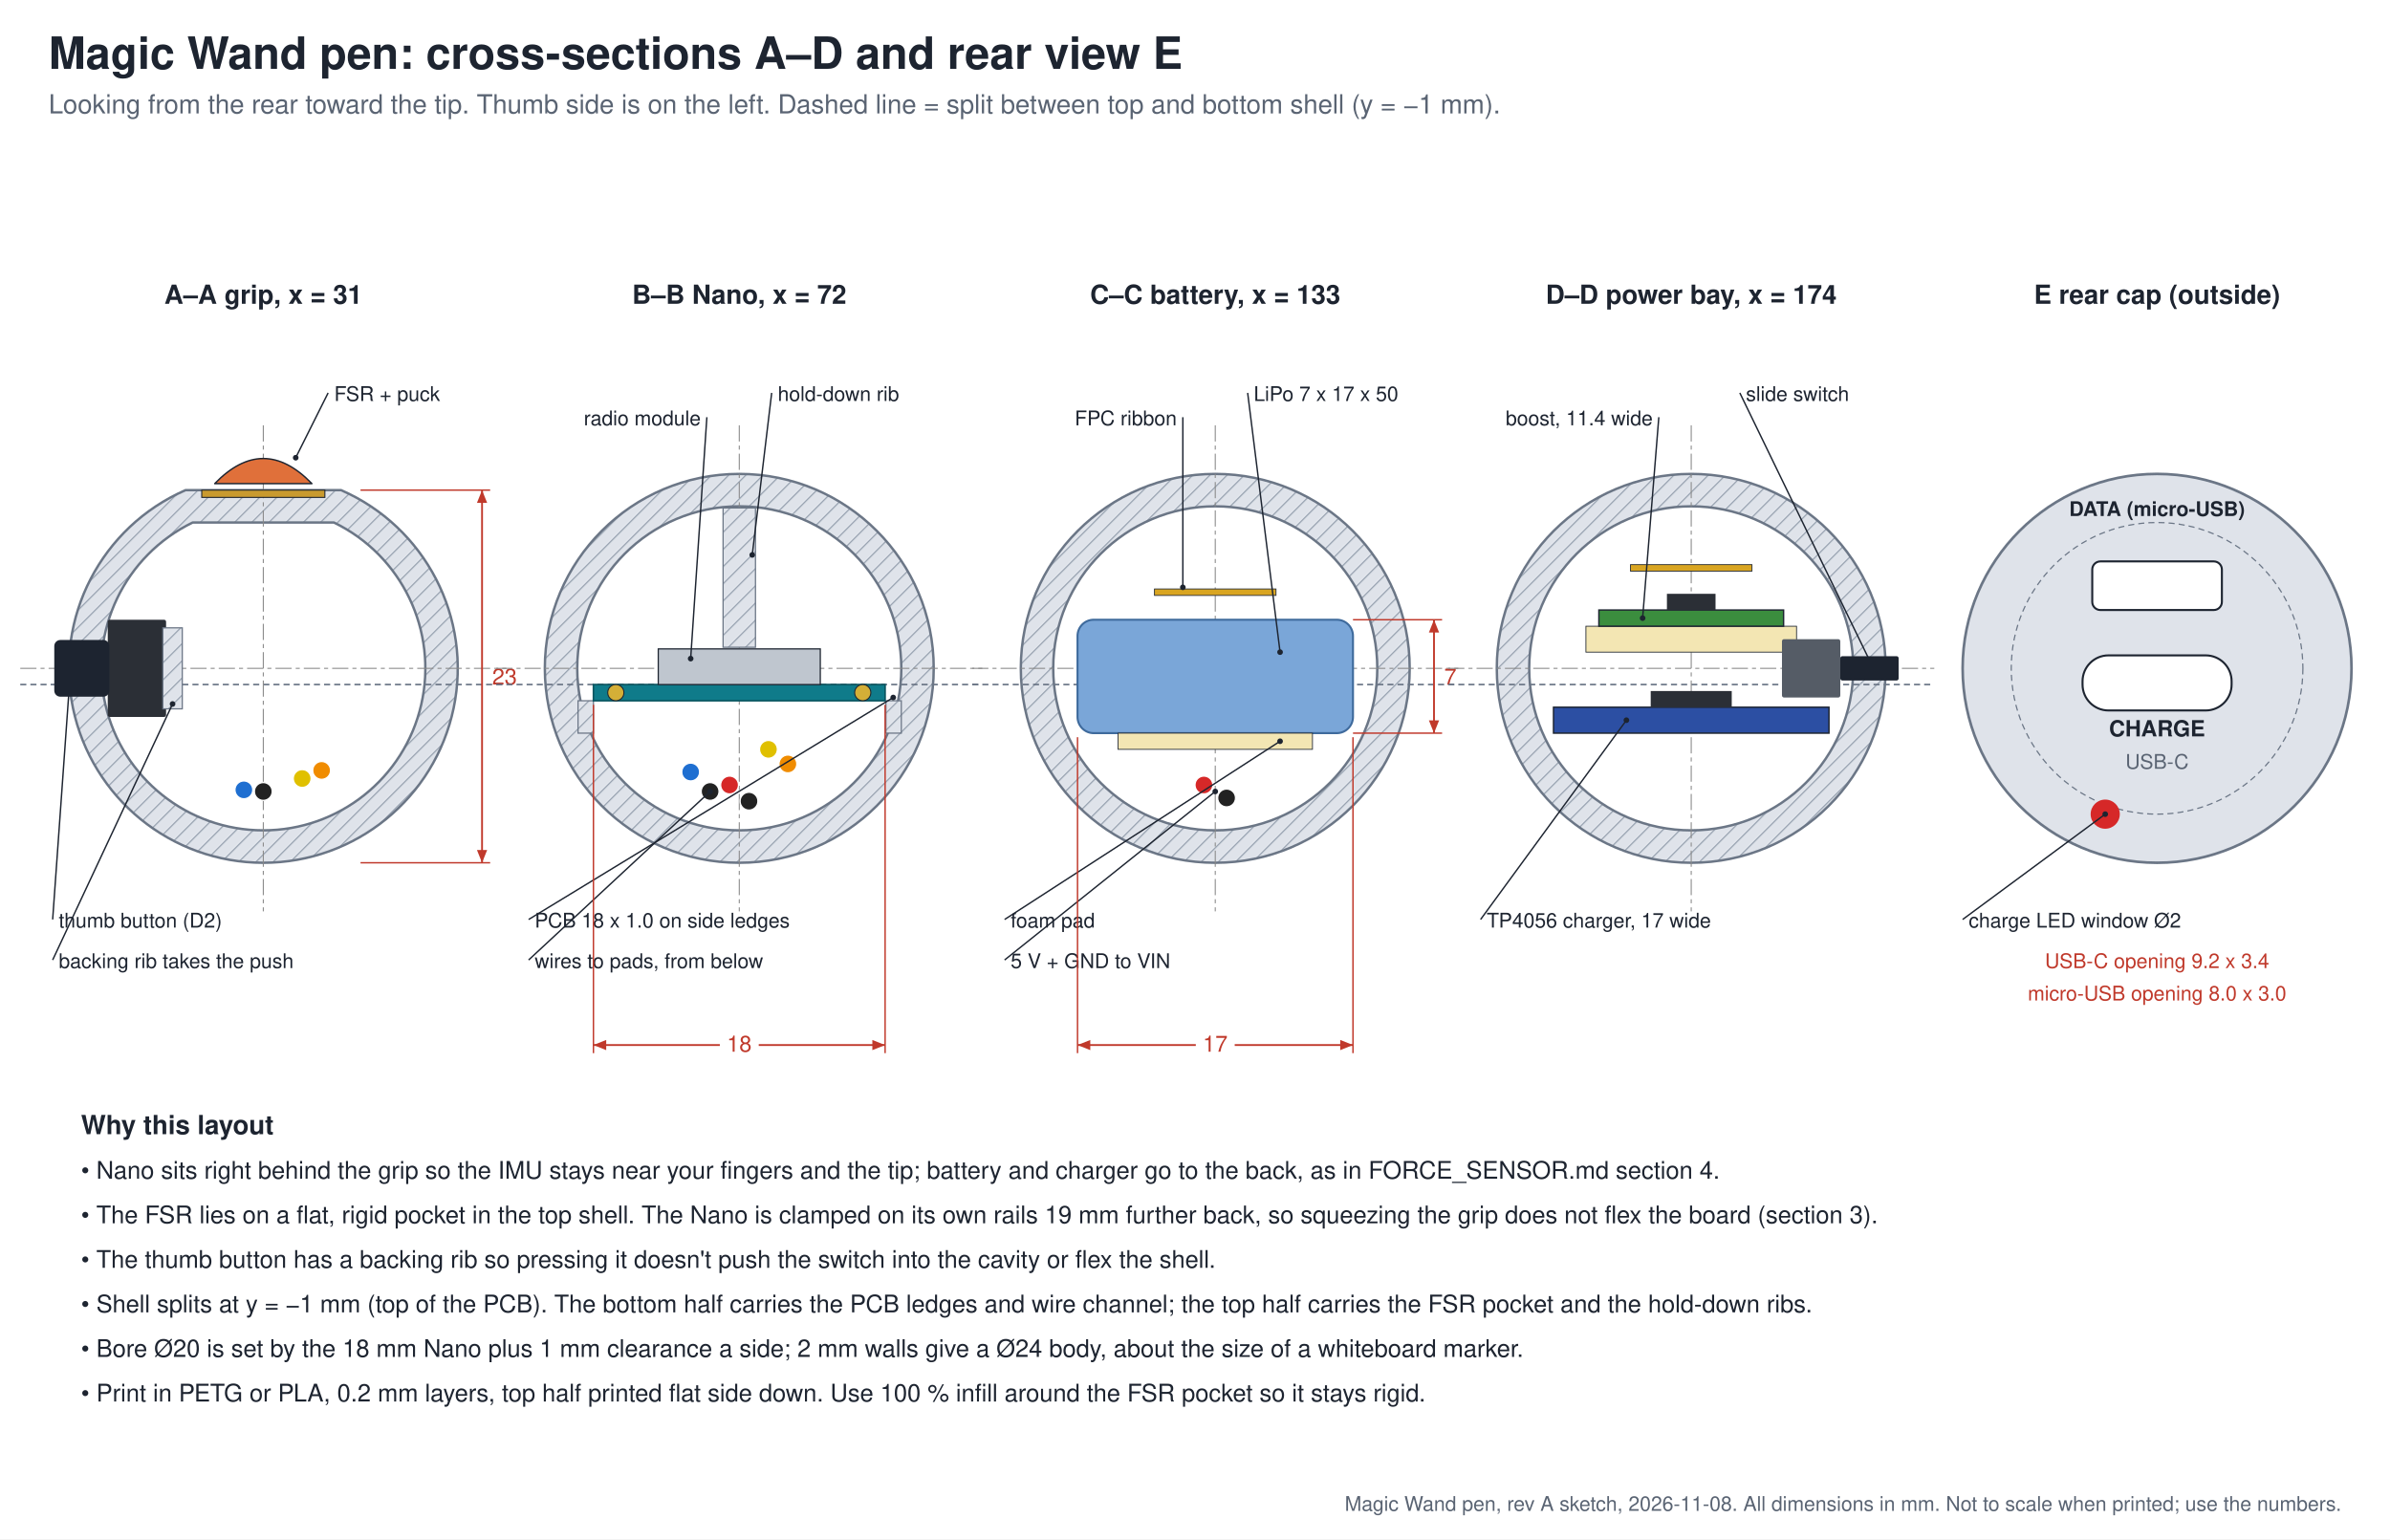
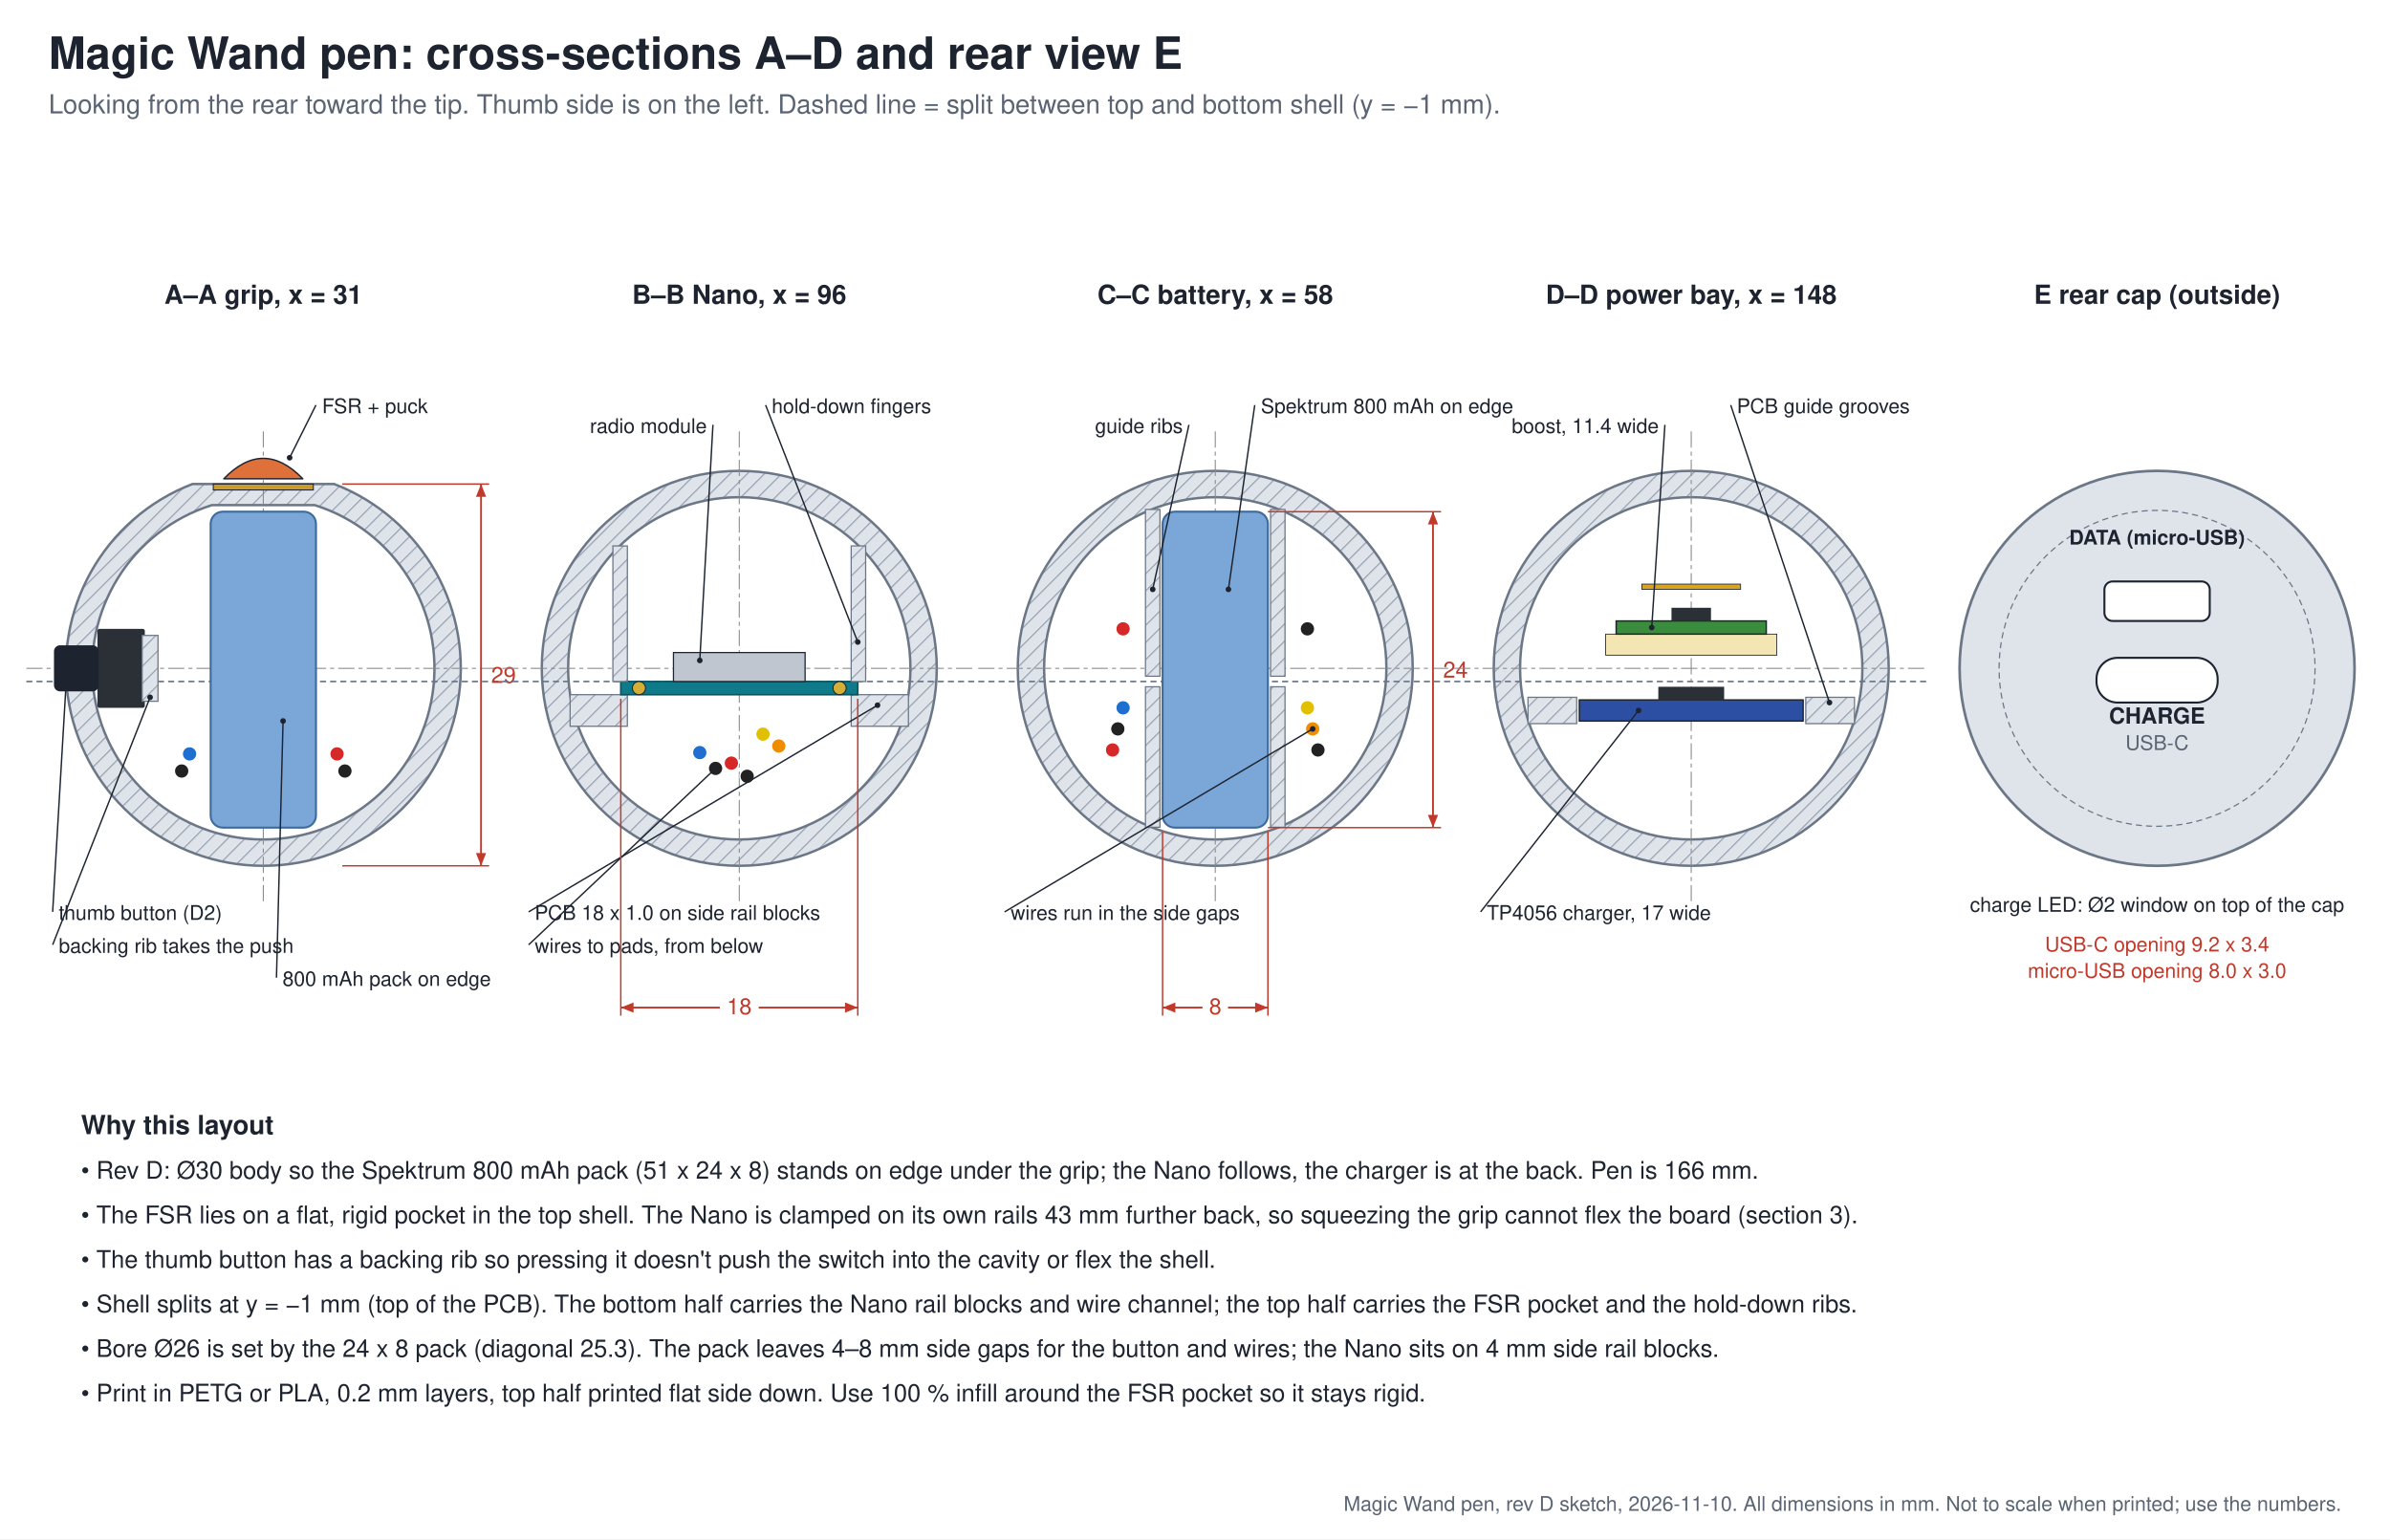
<svg xmlns="http://www.w3.org/2000/svg" width="1180" height="760" viewBox="0 0 1180 760">
  <defs>
    <pattern id="hatch" width="6" height="6" patternUnits="userSpaceOnUse" patternTransform="rotate(45)">
      <rect width="6" height="6" fill="#dfe3ea" />
      <line x1="0" y1="0" x2="0" y2="6" stroke="#9aa4b2" stroke-width="1.2" />
    </pattern>
    <marker id="arr" viewBox="0 0 10 10" refX="10" refY="5" markerWidth="7" markerHeight="7" orient="auto-start-reverse">
      <path d="M0,1 L10,5 L0,9 z" fill="#c0392b" />
    </marker>
    <marker id="arrk" viewBox="0 0 10 10" refX="10" refY="5" markerWidth="7" markerHeight="7" orient="auto-start-reverse">
      <path d="M0,1 L10,5 L0,9 z" fill="#1d2430" />
    </marker>
    <marker id="dot" viewBox="0 0 10 10" refX="5" refY="5" markerWidth="5" markerHeight="5">
      <circle cx="5" cy="5" r="4" fill="#1d2430" />
    </marker>
  </defs>
  <rect width="100%" height="100%" fill="white" />
  <text x="24.0" y="34.0" font-family="Helvetica, Arial, sans-serif" font-size="22" fill="#1d2430" text-anchor="start" font-weight="bold">Magic Wand pen: cross-sections A–D and rear view E</text>
  <text x="24.0" y="56.0" font-family="Helvetica, Arial, sans-serif" font-size="13" fill="#5a6473" text-anchor="start" font-weight="normal">Looking from the rear toward the tip. Thumb side is on the left. Dashed line = split between top and bottom shell (y = −1 mm).</text>
  <text x="130.0" y="150.0" font-family="Helvetica, Arial, sans-serif" font-size="13" fill="#1d2430" text-anchor="middle" font-weight="bold">A–A  grip, x = 31</text>
-   <text x="365.0" y="150.0" font-family="Helvetica, Arial, sans-serif" font-size="13" fill="#1d2430" text-anchor="middle" font-weight="bold">B–B  Nano, x = 72</text>
-   <text x="600.0" y="150.0" font-family="Helvetica, Arial, sans-serif" font-size="13" fill="#1d2430" text-anchor="middle" font-weight="bold">C–C  battery, x = 133</text>
-   <text x="835.0" y="150.0" font-family="Helvetica, Arial, sans-serif" font-size="13" fill="#1d2430" text-anchor="middle" font-weight="bold">D–D  power bay, x = 174</text>
+   <text x="365.0" y="150.0" font-family="Helvetica, Arial, sans-serif" font-size="13" fill="#1d2430" text-anchor="middle" font-weight="bold">B–B  Nano, x = 96</text>
+   <text x="600.0" y="150.0" font-family="Helvetica, Arial, sans-serif" font-size="13" fill="#1d2430" text-anchor="middle" font-weight="bold">C–C  battery, x = 58</text>
+   <text x="835.0" y="150.0" font-family="Helvetica, Arial, sans-serif" font-size="13" fill="#1d2430" text-anchor="middle" font-weight="bold">D–D  power bay, x = 148</text>
  <text x="1065.0" y="150.0" font-family="Helvetica, Arial, sans-serif" font-size="13" fill="#1d2430" text-anchor="middle" font-weight="bold">E  rear cap (outside)</text>
-   <path d="M91.633,242.0 L168.367,242.0 A96.0,96.0 0 1 1 91.633,242.0 Z M95.129,258.0 A80.0,80.0 0 1 0 164.871,258.0 Z" fill="url(#hatch)" stroke="#6b7686" stroke-width="1.2" stroke-linejoin="round" stroke-linecap="round" fill-rule="evenodd" />
-   <line x1="10.00" y1="338.00" x2="250.00" y2="338.00" stroke="#6b7686" stroke-width="0.8" stroke-dasharray="3,2" />
-   <line x1="130.00" y1="210.00" x2="130.00" y2="450.00" stroke="#888888" stroke-width="0.5" stroke-dasharray="8,2,2,2" />
-   <line x1="10.00" y1="330.00" x2="250.00" y2="330.00" stroke="#888888" stroke-width="0.5" stroke-dasharray="8,2,2,2" />
-   <rect x="99.60" y="242.00" width="60.80" height="3.60" rx="0" fill="#c99a2e" stroke="#1d2430" stroke-width="0.5" opacity="1" />
-   <path d="M106.0,238.8 Q130.0,214.0 154.0,238.8 Z" fill="#e0703a" stroke="#1d2430" stroke-width="0.7" stroke-linejoin="round" stroke-linecap="round" />
-   <rect x="53.20" y="306.00" width="28.80" height="48.00" rx="1" fill="#2b2f36" stroke="none" stroke-width="1" opacity="1" />
-   <rect x="26.80" y="316.00" width="27.20" height="28.00" rx="3" fill="#1d2430" stroke="none" stroke-width="1" opacity="1" />
-   <rect x="80.40" y="310.00" width="9.60" height="40.00" rx="0" fill="url(#hatch)" stroke="#6b7686" stroke-width="0.6" opacity="1" />
-   <circle cx="120.40" cy="390.00" r="4.40" fill="#1f6fd1" stroke="white" stroke-width="0.6" />
-   <circle cx="130.00" cy="390.80" r="4.40" fill="#222222" stroke="white" stroke-width="0.6" />
-   <circle cx="149.20" cy="384.40" r="4.40" fill="#e0c000" stroke="white" stroke-width="0.6" />
-   <circle cx="158.80" cy="380.40" r="4.40" fill="#f08c00" stroke="white" stroke-width="0.6" />
-   <line x1="162.00" y1="194.00" x2="146.00" y2="226.00" stroke="#1d2430" stroke-width="0.7" marker-end="url(#dot)" />
-   <text x="165.0" y="198.0" font-family="Helvetica, Arial, sans-serif" font-size="10" fill="#1d2430" text-anchor="start" font-weight="normal">FSR + puck</text>
-   <line x1="26.00" y1="454.00" x2="34.00" y2="342.00" stroke="#1d2430" stroke-width="0.7" marker-end="url(#dot)" />
-   <text x="29.0" y="458.0" font-family="Helvetica, Arial, sans-serif" font-size="10" fill="#1d2430" text-anchor="start" font-weight="normal">thumb button (D2)</text>
-   <line x1="26.00" y1="474.00" x2="85.20" y2="347.60" stroke="#1d2430" stroke-width="0.7" marker-end="url(#dot)" />
-   <text x="29.0" y="478.0" font-family="Helvetica, Arial, sans-serif" font-size="10" fill="#1d2430" text-anchor="start" font-weight="normal">backing rib takes the push</text>
-   <line x1="178.00" y1="242.00" x2="242.00" y2="242.00" stroke="#c0392b" stroke-width="0.7" />
-   <line x1="178.00" y1="426.00" x2="242.00" y2="426.00" stroke="#c0392b" stroke-width="0.7" />
-   <line x1="238.00" y1="242.00" x2="238.00" y2="426.00" stroke="#c0392b" stroke-width="0.9" marker-end="url(#arr)" marker-start="url(#arr)" />
-   <text x="243.0" y="338.0" font-family="Helvetica, Arial, sans-serif" font-size="11" fill="#c0392b" text-anchor="start" font-weight="normal">23</text>
-   <path d="M269.0,330.0 A96.0,96.0 0 1 1 461.0,330.0 A96.0,96.0 0 1 1 269.0,330.0 Z M285.0,330.0 A80.0,80.0 0 1 0 445.0,330.0 A80.0,80.0 0 1 0 285.0,330.0 Z" fill="url(#hatch)" stroke="#6b7686" stroke-width="1.2" stroke-linejoin="round" stroke-linecap="round" fill-rule="evenodd" />
-   <line x1="245.00" y1="338.00" x2="485.00" y2="338.00" stroke="#6b7686" stroke-width="0.8" stroke-dasharray="3,2" />
-   <line x1="365.00" y1="210.00" x2="365.00" y2="450.00" stroke="#888888" stroke-width="0.5" stroke-dasharray="8,2,2,2" />
-   <line x1="245.00" y1="330.00" x2="485.00" y2="330.00" stroke="#888888" stroke-width="0.5" stroke-dasharray="8,2,2,2" />
-   <rect x="285.40" y="346.00" width="7.60" height="16.00" rx="0" fill="url(#hatch)" stroke="#6b7686" stroke-width="0.6" opacity="1" />
-   <rect x="437.40" y="346.00" width="7.60" height="16.00" rx="0" fill="url(#hatch)" stroke="#6b7686" stroke-width="0.6" opacity="1" />
-   <rect x="293.00" y="338.00" width="144.00" height="8.00" rx="0" fill="#0f7b8a" stroke="#0a5560" stroke-width="0.8" opacity="1" />
-   <rect x="325.00" y="320.40" width="80.00" height="17.60" rx="0" fill="#bfc6cf" stroke="#1d2430" stroke-width="0.6" opacity="1" />
-   <rect x="313.00" y="310.00" width="104.00" height="0.01" rx="0" fill="none" stroke="none" stroke-width="1" opacity="1" />
-   <rect x="357.00" y="250.80" width="16.00" height="68.80" rx="0" fill="url(#hatch)" stroke="#6b7686" stroke-width="0.6" opacity="1" />
-   <circle cx="304.04" cy="342.00" r="4.00" fill="#d4af37" stroke="#1d2430" stroke-width="0.5" />
-   <circle cx="425.96" cy="342.00" r="4.00" fill="#d4af37" stroke="#1d2430" stroke-width="0.5" />
-   <circle cx="341.00" cy="381.20" r="4.40" fill="#1f6fd1" stroke="white" stroke-width="0.6" />
-   <circle cx="350.60" cy="390.80" r="4.40" fill="#222222" stroke="white" stroke-width="0.6" />
-   <circle cx="360.20" cy="387.60" r="4.40" fill="#d62828" stroke="white" stroke-width="0.6" />
-   <circle cx="369.80" cy="395.60" r="4.40" fill="#222222" stroke="white" stroke-width="0.6" />
-   <circle cx="379.40" cy="370.00" r="4.40" fill="#e0c000" stroke="white" stroke-width="0.6" />
-   <circle cx="389.00" cy="377.20" r="4.40" fill="#f08c00" stroke="white" stroke-width="0.6" />
-   <line x1="381.00" y1="194.00" x2="371.40" y2="274.00" stroke="#1d2430" stroke-width="0.7" marker-end="url(#dot)" />
-   <text x="384.0" y="198.0" font-family="Helvetica, Arial, sans-serif" font-size="10" fill="#1d2430" text-anchor="start" font-weight="normal">hold-down rib</text>
-   <line x1="349.00" y1="206.00" x2="341.00" y2="325.20" stroke="#1d2430" stroke-width="0.7" marker-end="url(#dot)" />
-   <text x="346.0" y="210.0" font-family="Helvetica, Arial, sans-serif" font-size="10" fill="#1d2430" text-anchor="end" font-weight="normal">radio module</text>
-   <line x1="261.00" y1="454.00" x2="441.00" y2="344.40" stroke="#1d2430" stroke-width="0.7" marker-end="url(#dot)" />
-   <text x="264.0" y="458.0" font-family="Helvetica, Arial, sans-serif" font-size="10" fill="#1d2430" text-anchor="start" font-weight="normal">PCB 18 x 1.0 on side ledges</text>
-   <line x1="261.00" y1="474.00" x2="350.60" y2="390.80" stroke="#1d2430" stroke-width="0.7" marker-end="url(#dot)" />
-   <text x="264.0" y="478.0" font-family="Helvetica, Arial, sans-serif" font-size="10" fill="#1d2430" text-anchor="start" font-weight="normal">wires to pads, from below</text>
-   <line x1="293.00" y1="348.00" x2="293.00" y2="520.00" stroke="#c0392b" stroke-width="0.7" />
-   <line x1="437.00" y1="348.00" x2="437.00" y2="520.00" stroke="#c0392b" stroke-width="0.7" />
-   <line x1="293.00" y1="516.00" x2="437.00" y2="516.00" stroke="#c0392b" stroke-width="0.9" marker-end="url(#arr)" marker-start="url(#arr)" />
-   <rect x="355.40" y="507.75" width="19.20" height="12.10" rx="0" fill="white" stroke="none" stroke-width="1" opacity="1" />
-   <text x="365.0" y="519.3" font-family="Helvetica, Arial, sans-serif" font-size="11" fill="#c0392b" text-anchor="middle" font-weight="normal">18</text>
-   <path d="M504.0,330.0 A96.0,96.0 0 1 1 696.0,330.0 A96.0,96.0 0 1 1 504.0,330.0 Z M520.0,330.0 A80.0,80.0 0 1 0 680.0,330.0 A80.0,80.0 0 1 0 520.0,330.0 Z" fill="url(#hatch)" stroke="#6b7686" stroke-width="1.2" stroke-linejoin="round" stroke-linecap="round" fill-rule="evenodd" />
-   <line x1="480.00" y1="338.00" x2="720.00" y2="338.00" stroke="#6b7686" stroke-width="0.8" stroke-dasharray="3,2" />
-   <line x1="600.00" y1="210.00" x2="600.00" y2="450.00" stroke="#888888" stroke-width="0.5" stroke-dasharray="8,2,2,2" />
-   <line x1="480.00" y1="330.00" x2="720.00" y2="330.00" stroke="#888888" stroke-width="0.5" stroke-dasharray="8,2,2,2" />
-   <rect x="532.00" y="306.00" width="136.00" height="56.00" rx="8" fill="#7aa6d8" stroke="#3e6a9c" stroke-width="1" opacity="1" />
-   <rect x="570.00" y="290.80" width="60.00" height="3.20" rx="0" fill="#d9a521" stroke="#1d2430" stroke-width="0.4" opacity="1" />
-   <rect x="552.00" y="362.00" width="96.00" height="8.00" rx="0" fill="#f3e6b3" stroke="#1d2430" stroke-width="0.4" opacity="1" />
-   <circle cx="594.40" cy="387.60" r="4.40" fill="#d62828" stroke="white" stroke-width="0.6" />
-   <circle cx="605.60" cy="394.00" r="4.40" fill="#222222" stroke="white" stroke-width="0.6" />
-   <line x1="616.00" y1="194.00" x2="632.00" y2="322.00" stroke="#1d2430" stroke-width="0.7" marker-end="url(#dot)" />
-   <text x="619.0" y="198.0" font-family="Helvetica, Arial, sans-serif" font-size="10" fill="#1d2430" text-anchor="start" font-weight="normal">LiPo 7 x 17 x 50</text>
-   <line x1="584.00" y1="206.00" x2="584.00" y2="290.00" stroke="#1d2430" stroke-width="0.7" marker-end="url(#dot)" />
-   <text x="581.0" y="210.0" font-family="Helvetica, Arial, sans-serif" font-size="10" fill="#1d2430" text-anchor="end" font-weight="normal">FPC ribbon</text>
-   <line x1="496.00" y1="454.00" x2="632.00" y2="366.00" stroke="#1d2430" stroke-width="0.7" marker-end="url(#dot)" />
-   <text x="499.0" y="458.0" font-family="Helvetica, Arial, sans-serif" font-size="10" fill="#1d2430" text-anchor="start" font-weight="normal">foam pad</text>
-   <line x1="496.00" y1="474.00" x2="600.00" y2="390.80" stroke="#1d2430" stroke-width="0.7" marker-end="url(#dot)" />
-   <text x="499.0" y="478.0" font-family="Helvetica, Arial, sans-serif" font-size="10" fill="#1d2430" text-anchor="start" font-weight="normal">5 V + GND to VIN</text>
-   <line x1="532.00" y1="364.00" x2="532.00" y2="520.00" stroke="#c0392b" stroke-width="0.7" />
-   <line x1="668.00" y1="364.00" x2="668.00" y2="520.00" stroke="#c0392b" stroke-width="0.7" />
-   <line x1="532.00" y1="516.00" x2="668.00" y2="516.00" stroke="#c0392b" stroke-width="0.9" marker-end="url(#arr)" marker-start="url(#arr)" />
-   <rect x="590.40" y="507.75" width="19.20" height="12.10" rx="0" fill="white" stroke="none" stroke-width="1" opacity="1" />
-   <text x="600.0" y="519.3" font-family="Helvetica, Arial, sans-serif" font-size="11" fill="#c0392b" text-anchor="middle" font-weight="normal">17</text>
-   <line x1="668.00" y1="306.00" x2="712.00" y2="306.00" stroke="#c0392b" stroke-width="0.7" />
-   <line x1="668.00" y1="362.00" x2="712.00" y2="362.00" stroke="#c0392b" stroke-width="0.7" />
-   <line x1="708.00" y1="306.00" x2="708.00" y2="362.00" stroke="#c0392b" stroke-width="0.9" marker-end="url(#arr)" marker-start="url(#arr)" />
-   <text x="713.0" y="338.0" font-family="Helvetica, Arial, sans-serif" font-size="11" fill="#c0392b" text-anchor="start" font-weight="normal">7</text>
-   <path d="M739.0,330.0 A96.0,96.0 0 1 1 931.0,330.0 A96.0,96.0 0 1 1 739.0,330.0 Z M755.0,330.0 A80.0,80.0 0 1 0 915.0,330.0 A80.0,80.0 0 1 0 755.0,330.0 Z" fill="url(#hatch)" stroke="#6b7686" stroke-width="1.2" stroke-linejoin="round" stroke-linecap="round" fill-rule="evenodd" />
-   <line x1="715.00" y1="338.00" x2="955.00" y2="338.00" stroke="#6b7686" stroke-width="0.8" stroke-dasharray="3,2" />
-   <line x1="835.00" y1="210.00" x2="835.00" y2="450.00" stroke="#888888" stroke-width="0.5" stroke-dasharray="8,2,2,2" />
-   <line x1="715.00" y1="330.00" x2="955.00" y2="330.00" stroke="#888888" stroke-width="0.5" stroke-dasharray="8,2,2,2" />
-   <rect x="767.00" y="349.20" width="136.00" height="12.80" rx="0" fill="#2c4fa3" stroke="#1d2430" stroke-width="0.7" opacity="1" />
-   <rect x="815.00" y="341.20" width="40.00" height="8.00" rx="0" fill="#2b2f36" stroke="none" stroke-width="1" opacity="1" />
-   <rect x="783.00" y="309.20" width="104.00" height="12.80" rx="0" fill="#f3e6b3" stroke="#1d2430" stroke-width="0.4" opacity="1" />
-   <rect x="789.40" y="301.20" width="91.20" height="8.00" rx="0" fill="#3b8d3e" stroke="#1d2430" stroke-width="0.7" opacity="1" />
-   <rect x="823.00" y="293.20" width="24.00" height="8.00" rx="0" fill="#2b2f36" stroke="none" stroke-width="1" opacity="1" />
-   <rect x="805.00" y="278.80" width="60.00" height="3.20" rx="0" fill="#d9a521" stroke="#1d2430" stroke-width="0.4" opacity="1" />
-   <rect x="879.80" y="315.60" width="28.80" height="28.80" rx="1" fill="#555c66" stroke="none" stroke-width="1" opacity="1" />
-   <rect x="908.60" y="324.00" width="28.80" height="12.00" rx="1" fill="#1d2430" stroke="none" stroke-width="1" opacity="1" />
-   <line x1="731.00" y1="454.00" x2="803.00" y2="355.60" stroke="#1d2430" stroke-width="0.7" marker-end="url(#dot)" />
-   <text x="734.0" y="458.0" font-family="Helvetica, Arial, sans-serif" font-size="10" fill="#1d2430" text-anchor="start" font-weight="normal">TP4056 charger, 17 wide</text>
-   <line x1="819.00" y1="206.00" x2="811.00" y2="305.20" stroke="#1d2430" stroke-width="0.7" marker-end="url(#dot)" />
-   <text x="816.0" y="210.0" font-family="Helvetica, Arial, sans-serif" font-size="10" fill="#1d2430" text-anchor="end" font-weight="normal">boost, 11.4 wide</text>
-   <line x1="859.00" y1="194.00" x2="923.00" y2="326.00" stroke="#1d2430" stroke-width="0.7" marker-end="url(#dot)" />
-   <text x="862.0" y="198.0" font-family="Helvetica, Arial, sans-serif" font-size="10" fill="#1d2430" text-anchor="start" font-weight="normal">slide switch</text>
-   <circle cx="1065.00" cy="330.00" r="96.00" fill="#dfe3ea" stroke="#6b7686" stroke-width="1.3" />
-   <circle cx="1065.00" cy="330.00" r="72.00" fill="none" stroke="#6b7686" stroke-width="0.6" stroke-dasharray="3,2" />
-   <rect x="1028.20" y="323.60" width="73.60" height="27.20" rx="12.8" fill="white" stroke="#1d2430" stroke-width="1" opacity="1" />
-   <rect x="1033.00" y="277.20" width="64.00" height="24.00" rx="4" fill="white" stroke="#1d2430" stroke-width="1" opacity="1" />
-   <text x="1065.0" y="363.6" font-family="Helvetica, Arial, sans-serif" font-size="11" fill="#1d2430" text-anchor="middle" font-weight="bold">CHARGE</text>
-   <text x="1065.0" y="379.6" font-family="Helvetica, Arial, sans-serif" font-size="10" fill="#5a6473" text-anchor="middle" font-weight="normal">USB-C</text>
-   <text x="1065.0" y="254.8" font-family="Helvetica, Arial, sans-serif" font-size="10" fill="#1d2430" text-anchor="middle" font-weight="bold">DATA (micro-USB)</text>
-   <circle cx="1039.40" cy="402.00" r="7.20" fill="#d62828" stroke="none" stroke-width="1" />
-   <line x1="969.00" y1="454.00" x2="1039.40" y2="402.00" stroke="#1d2430" stroke-width="0.7" marker-end="url(#dot)" />
-   <text x="972.0" y="458.0" font-family="Helvetica, Arial, sans-serif" font-size="10" fill="#1d2430" text-anchor="start" font-weight="normal">charge LED window Ø2</text>
-   <text x="1065.0" y="478.0" font-family="Helvetica, Arial, sans-serif" font-size="10" fill="#c0392b" text-anchor="middle" font-weight="normal">USB-C opening 9.2 x 3.4</text>
-   <text x="1065.0" y="494.0" font-family="Helvetica, Arial, sans-serif" font-size="10" fill="#c0392b" text-anchor="middle" font-weight="normal">micro-USB opening 8.0 x 3.0</text>
+   <path d="M94.996,239.0 L165.004,239.0 A97.5,97.5 0 1 1 94.996,239.0 Z M104.625,249.4 A84.5,84.5 0 1 0 155.375,249.4 Z" fill="url(#hatch)" stroke="#6b7686" stroke-width="1.2" stroke-linejoin="round" stroke-linecap="round" fill-rule="evenodd" />
+   <line x1="13.00" y1="336.50" x2="247.00" y2="336.50" stroke="#6b7686" stroke-width="0.8" stroke-dasharray="3,2" />
+   <line x1="130.00" y1="213.00" x2="130.00" y2="447.00" stroke="#888888" stroke-width="0.5" stroke-dasharray="8,2,2,2" />
+   <line x1="13.00" y1="330.00" x2="247.00" y2="330.00" stroke="#888888" stroke-width="0.5" stroke-dasharray="8,2,2,2" />
+   <rect x="105.30" y="239.00" width="49.40" height="2.93" rx="0" fill="#c99a2e" stroke="#1d2430" stroke-width="0.5" opacity="1" />
+   <path d="M110.5,236.4 Q130.0,216.25 149.5,236.4 Z" fill="#e0703a" stroke="#1d2430" stroke-width="0.7" stroke-linejoin="round" stroke-linecap="round" />
+   <rect x="48.10" y="310.50" width="23.40" height="39.00" rx="1" fill="#2b2f36" stroke="none" stroke-width="1" opacity="1" />
+   <rect x="26.65" y="318.62" width="22.10" height="22.75" rx="3" fill="#1d2430" stroke="none" stroke-width="1" opacity="1" />
+   <rect x="70.20" y="313.75" width="7.80" height="32.50" rx="0" fill="url(#hatch)" stroke="#6b7686" stroke-width="0.6" opacity="1" />
+   <rect x="104.00" y="252.65" width="52.00" height="156.00" rx="6" fill="#7aa6d8" stroke="#3e6a9c" stroke-width="1" opacity="1" />
+   <circle cx="93.60" cy="372.25" r="3.58" fill="#1f6fd1" stroke="white" stroke-width="0.6" />
+   <circle cx="89.70" cy="380.70" r="3.58" fill="#222222" stroke="white" stroke-width="0.6" />
+   <circle cx="166.40" cy="372.25" r="3.58" fill="#d62828" stroke="white" stroke-width="0.6" />
+   <circle cx="170.30" cy="380.70" r="3.58" fill="#222222" stroke="white" stroke-width="0.6" />
+   <line x1="156.00" y1="200.00" x2="143.00" y2="226.00" stroke="#1d2430" stroke-width="0.7" marker-end="url(#dot)" />
+   <text x="159.0" y="204.0" font-family="Helvetica, Arial, sans-serif" font-size="10" fill="#1d2430" text-anchor="start" font-weight="normal">FSR + puck</text>
+   <line x1="26.00" y1="450.25" x2="32.50" y2="339.75" stroke="#1d2430" stroke-width="0.7" marker-end="url(#dot)" />
+   <text x="29.0" y="454.2" font-family="Helvetica, Arial, sans-serif" font-size="10" fill="#1d2430" text-anchor="start" font-weight="normal">thumb button (D2)</text>
+   <line x1="26.00" y1="466.50" x2="74.10" y2="344.30" stroke="#1d2430" stroke-width="0.7" marker-end="url(#dot)" />
+   <text x="29.0" y="470.5" font-family="Helvetica, Arial, sans-serif" font-size="10" fill="#1d2430" text-anchor="start" font-weight="normal">backing rib takes the push</text>
+   <line x1="136.50" y1="482.75" x2="139.75" y2="356.00" stroke="#1d2430" stroke-width="0.7" marker-end="url(#dot)" />
+   <text x="139.5" y="486.8" font-family="Helvetica, Arial, sans-serif" font-size="10" fill="#1d2430" text-anchor="start" font-weight="normal">800 mAh pack on edge</text>
+   <line x1="169.00" y1="239.00" x2="241.50" y2="239.00" stroke="#c0392b" stroke-width="0.7" />
+   <line x1="169.00" y1="427.50" x2="241.50" y2="427.50" stroke="#c0392b" stroke-width="0.7" />
+   <line x1="237.50" y1="239.00" x2="237.50" y2="427.50" stroke="#c0392b" stroke-width="0.9" marker-end="url(#arr)" marker-start="url(#arr)" />
+   <text x="242.5" y="337.2" font-family="Helvetica, Arial, sans-serif" font-size="11" fill="#c0392b" text-anchor="start" font-weight="normal">29</text>
+   <path d="M267.5,330.0 A97.5,97.5 0 1 1 462.5,330.0 A97.5,97.5 0 1 1 267.5,330.0 Z M280.5,330.0 A84.5,84.5 0 1 0 449.5,330.0 A84.5,84.5 0 1 0 280.5,330.0 Z" fill="url(#hatch)" stroke="#6b7686" stroke-width="1.2" stroke-linejoin="round" stroke-linecap="round" fill-rule="evenodd" />
+   <line x1="248.00" y1="336.50" x2="482.00" y2="336.50" stroke="#6b7686" stroke-width="0.8" stroke-dasharray="3,2" />
+   <line x1="365.00" y1="213.00" x2="365.00" y2="447.00" stroke="#888888" stroke-width="0.5" stroke-dasharray="8,2,2,2" />
+   <line x1="248.00" y1="330.00" x2="482.00" y2="330.00" stroke="#888888" stroke-width="0.5" stroke-dasharray="8,2,2,2" />
+   <rect x="281.48" y="343.00" width="28.27" height="15.60" rx="0" fill="url(#hatch)" stroke="#6b7686" stroke-width="0.6" opacity="1" />
+   <rect x="420.25" y="343.00" width="28.27" height="15.60" rx="0" fill="url(#hatch)" stroke="#6b7686" stroke-width="0.6" opacity="1" />
+   <rect x="306.50" y="336.50" width="117.00" height="6.50" rx="0" fill="#0f7b8a" stroke="#0a5560" stroke-width="0.8" opacity="1" />
+   <rect x="332.50" y="322.20" width="65.00" height="14.30" rx="0" fill="#bfc6cf" stroke="#1d2430" stroke-width="0.6" opacity="1" />
+   <rect x="322.75" y="313.75" width="84.50" height="0.01" rx="0" fill="none" stroke="none" stroke-width="1" opacity="1" />
+   <rect x="302.60" y="269.55" width="7.15" height="66.95" rx="0" fill="url(#hatch)" stroke="#6b7686" stroke-width="0.6" opacity="1" />
+   <rect x="420.25" y="269.55" width="7.15" height="66.95" rx="0" fill="url(#hatch)" stroke="#6b7686" stroke-width="0.6" opacity="1" />
+   <circle cx="315.47" cy="339.75" r="3.25" fill="#d4af37" stroke="#1d2430" stroke-width="0.5" />
+   <circle cx="414.53" cy="339.75" r="3.25" fill="#d4af37" stroke="#1d2430" stroke-width="0.5" />
+   <circle cx="345.50" cy="371.60" r="3.58" fill="#1f6fd1" stroke="white" stroke-width="0.6" />
+   <circle cx="353.30" cy="379.40" r="3.58" fill="#222222" stroke="white" stroke-width="0.6" />
+   <circle cx="361.10" cy="376.80" r="3.58" fill="#d62828" stroke="white" stroke-width="0.6" />
+   <circle cx="368.90" cy="383.30" r="3.58" fill="#222222" stroke="white" stroke-width="0.6" />
+   <circle cx="376.70" cy="362.50" r="3.58" fill="#e0c000" stroke="white" stroke-width="0.6" />
+   <circle cx="384.50" cy="368.35" r="3.58" fill="#f08c00" stroke="white" stroke-width="0.6" />
+   <line x1="378.00" y1="200.00" x2="423.50" y2="317.00" stroke="#1d2430" stroke-width="0.7" marker-end="url(#dot)" />
+   <text x="381.0" y="204.0" font-family="Helvetica, Arial, sans-serif" font-size="10" fill="#1d2430" text-anchor="start" font-weight="normal">hold-down fingers</text>
+   <line x1="352.00" y1="209.75" x2="345.50" y2="326.10" stroke="#1d2430" stroke-width="0.7" marker-end="url(#dot)" />
+   <text x="349.0" y="213.8" font-family="Helvetica, Arial, sans-serif" font-size="10" fill="#1d2430" text-anchor="end" font-weight="normal">radio module</text>
+   <line x1="261.00" y1="450.25" x2="433.25" y2="348.20" stroke="#1d2430" stroke-width="0.7" marker-end="url(#dot)" />
+   <text x="264.0" y="454.2" font-family="Helvetica, Arial, sans-serif" font-size="10" fill="#1d2430" text-anchor="start" font-weight="normal">PCB 18 x 1.0 on side rail blocks</text>
+   <line x1="261.00" y1="466.50" x2="353.30" y2="379.40" stroke="#1d2430" stroke-width="0.7" marker-end="url(#dot)" />
+   <text x="264.0" y="470.5" font-family="Helvetica, Arial, sans-serif" font-size="10" fill="#1d2430" text-anchor="start" font-weight="normal">wires to pads, from below</text>
+   <line x1="306.50" y1="345.00" x2="306.50" y2="501.50" stroke="#c0392b" stroke-width="0.7" />
+   <line x1="423.50" y1="345.00" x2="423.50" y2="501.50" stroke="#c0392b" stroke-width="0.7" />
+   <line x1="306.50" y1="497.50" x2="423.50" y2="497.50" stroke="#c0392b" stroke-width="0.9" marker-end="url(#arr)" marker-start="url(#arr)" />
+   <rect x="355.40" y="489.25" width="19.20" height="12.10" rx="0" fill="white" stroke="none" stroke-width="1" opacity="1" />
+   <text x="365.0" y="500.8" font-family="Helvetica, Arial, sans-serif" font-size="11" fill="#c0392b" text-anchor="middle" font-weight="normal">18</text>
+   <path d="M502.5,330.0 A97.5,97.5 0 1 1 697.5,330.0 A97.5,97.5 0 1 1 502.5,330.0 Z M515.5,330.0 A84.5,84.5 0 1 0 684.5,330.0 A84.5,84.5 0 1 0 515.5,330.0 Z" fill="url(#hatch)" stroke="#6b7686" stroke-width="1.2" stroke-linejoin="round" stroke-linecap="round" fill-rule="evenodd" />
+   <line x1="483.00" y1="336.50" x2="717.00" y2="336.50" stroke="#6b7686" stroke-width="0.8" stroke-dasharray="3,2" />
+   <line x1="600.00" y1="213.00" x2="600.00" y2="447.00" stroke="#888888" stroke-width="0.5" stroke-dasharray="8,2,2,2" />
+   <line x1="483.00" y1="330.00" x2="717.00" y2="330.00" stroke="#888888" stroke-width="0.5" stroke-dasharray="8,2,2,2" />
+   <rect x="565.55" y="251.54" width="7.15" height="82.36" rx="0" fill="url(#hatch)" stroke="#6b7686" stroke-width="0.6" opacity="1" />
+   <rect x="565.55" y="339.10" width="7.15" height="69.36" rx="0" fill="url(#hatch)" stroke="#6b7686" stroke-width="0.6" opacity="1" />
+   <rect x="627.30" y="251.54" width="7.15" height="82.36" rx="0" fill="url(#hatch)" stroke="#6b7686" stroke-width="0.6" opacity="1" />
+   <rect x="627.30" y="339.10" width="7.15" height="69.36" rx="0" fill="url(#hatch)" stroke="#6b7686" stroke-width="0.6" opacity="1" />
+   <rect x="574.00" y="252.65" width="52.00" height="156.00" rx="6" fill="#7aa6d8" stroke="#3e6a9c" stroke-width="1" opacity="1" />
+   <circle cx="554.50" cy="349.50" r="3.58" fill="#1f6fd1" stroke="white" stroke-width="0.6" />
+   <circle cx="551.90" cy="359.90" r="3.58" fill="#222222" stroke="white" stroke-width="0.6" />
+   <circle cx="645.50" cy="349.50" r="3.58" fill="#e0c000" stroke="white" stroke-width="0.6" />
+   <circle cx="648.10" cy="359.90" r="3.58" fill="#f08c00" stroke="white" stroke-width="0.6" />
+   <circle cx="650.70" cy="370.30" r="3.58" fill="#222222" stroke="white" stroke-width="0.6" />
+   <circle cx="549.30" cy="370.30" r="3.58" fill="#d62828" stroke="white" stroke-width="0.6" />
+   <circle cx="554.50" cy="310.50" r="3.58" fill="#d62828" stroke="white" stroke-width="0.6" />
+   <circle cx="645.50" cy="310.50" r="3.58" fill="#222222" stroke="white" stroke-width="0.6" />
+   <line x1="619.50" y1="200.00" x2="606.50" y2="291.00" stroke="#1d2430" stroke-width="0.7" marker-end="url(#dot)" />
+   <text x="622.5" y="204.0" font-family="Helvetica, Arial, sans-serif" font-size="10" fill="#1d2430" text-anchor="start" font-weight="normal">Spektrum 800 mAh on edge</text>
+   <line x1="587.00" y1="209.75" x2="569.12" y2="291.00" stroke="#1d2430" stroke-width="0.7" marker-end="url(#dot)" />
+   <text x="584.0" y="213.8" font-family="Helvetica, Arial, sans-serif" font-size="10" fill="#1d2430" text-anchor="end" font-weight="normal">guide ribs</text>
+   <line x1="496.00" y1="450.25" x2="648.10" y2="359.90" stroke="#1d2430" stroke-width="0.7" marker-end="url(#dot)" />
+   <text x="499.0" y="454.2" font-family="Helvetica, Arial, sans-serif" font-size="10" fill="#1d2430" text-anchor="start" font-weight="normal">wires run in the side gaps</text>
+   <line x1="574.00" y1="410.65" x2="574.00" y2="501.50" stroke="#c0392b" stroke-width="0.7" />
+   <line x1="626.00" y1="410.65" x2="626.00" y2="501.50" stroke="#c0392b" stroke-width="0.7" />
+   <line x1="574.00" y1="497.50" x2="626.00" y2="497.50" stroke="#c0392b" stroke-width="0.9" marker-end="url(#arr)" marker-start="url(#arr)" />
+   <rect x="593.70" y="489.25" width="12.60" height="12.10" rx="0" fill="white" stroke="none" stroke-width="1" opacity="1" />
+   <text x="600.0" y="500.8" font-family="Helvetica, Arial, sans-serif" font-size="11" fill="#c0392b" text-anchor="middle" font-weight="normal">8</text>
+   <line x1="626.00" y1="252.65" x2="711.50" y2="252.65" stroke="#c0392b" stroke-width="0.7" />
+   <line x1="626.00" y1="408.65" x2="711.50" y2="408.65" stroke="#c0392b" stroke-width="0.7" />
+   <line x1="707.50" y1="252.65" x2="707.50" y2="408.65" stroke="#c0392b" stroke-width="0.9" marker-end="url(#arr)" marker-start="url(#arr)" />
+   <text x="712.5" y="334.6" font-family="Helvetica, Arial, sans-serif" font-size="11" fill="#c0392b" text-anchor="start" font-weight="normal">24</text>
+   <path d="M737.5,330.0 A97.5,97.5 0 1 1 932.5,330.0 A97.5,97.5 0 1 1 737.5,330.0 Z M750.5,330.0 A84.5,84.5 0 1 0 919.5,330.0 A84.5,84.5 0 1 0 750.5,330.0 Z" fill="url(#hatch)" stroke="#6b7686" stroke-width="1.2" stroke-linejoin="round" stroke-linecap="round" fill-rule="evenodd" />
+   <line x1="718.00" y1="336.50" x2="952.00" y2="336.50" stroke="#6b7686" stroke-width="0.8" stroke-dasharray="3,2" />
+   <line x1="835.00" y1="213.00" x2="835.00" y2="447.00" stroke="#888888" stroke-width="0.5" stroke-dasharray="8,2,2,2" />
+   <line x1="718.00" y1="330.00" x2="952.00" y2="330.00" stroke="#888888" stroke-width="0.5" stroke-dasharray="8,2,2,2" />
+   <rect x="779.75" y="345.60" width="110.50" height="10.40" rx="0" fill="#2c4fa3" stroke="#1d2430" stroke-width="0.7" opacity="1" />
+   <rect x="818.75" y="339.10" width="32.50" height="6.50" rx="0" fill="#2b2f36" stroke="none" stroke-width="1" opacity="1" />
+   <rect x="792.75" y="313.10" width="84.50" height="10.40" rx="0" fill="#f3e6b3" stroke="#1d2430" stroke-width="0.4" opacity="1" />
+   <rect x="797.95" y="306.60" width="74.10" height="6.50" rx="0" fill="#3b8d3e" stroke="#1d2430" stroke-width="0.7" opacity="1" />
+   <rect x="825.25" y="300.10" width="19.50" height="6.50" rx="0" fill="#2b2f36" stroke="none" stroke-width="1" opacity="1" />
+   <rect x="810.62" y="288.40" width="48.75" height="2.60" rx="0" fill="#d9a521" stroke="#1d2430" stroke-width="0.4" opacity="1" />
+   <rect x="754.40" y="344.30" width="24.05" height="13.00" rx="0" fill="url(#hatch)" stroke="#6b7686" stroke-width="0.6" opacity="1" />
+   <rect x="891.55" y="344.30" width="24.05" height="13.00" rx="0" fill="url(#hatch)" stroke="#6b7686" stroke-width="0.6" opacity="1" />
+   <line x1="731.00" y1="450.25" x2="809.00" y2="350.80" stroke="#1d2430" stroke-width="0.7" marker-end="url(#dot)" />
+   <text x="734.0" y="454.2" font-family="Helvetica, Arial, sans-serif" font-size="10" fill="#1d2430" text-anchor="start" font-weight="normal">TP4056 charger, 17 wide</text>
+   <line x1="822.00" y1="209.75" x2="815.50" y2="309.85" stroke="#1d2430" stroke-width="0.7" marker-end="url(#dot)" />
+   <text x="819.0" y="213.8" font-family="Helvetica, Arial, sans-serif" font-size="10" fill="#1d2430" text-anchor="end" font-weight="normal">boost, 11.4 wide</text>
+   <line x1="854.50" y1="200.00" x2="903.25" y2="346.90" stroke="#1d2430" stroke-width="0.7" marker-end="url(#dot)" />
+   <text x="857.5" y="204.0" font-family="Helvetica, Arial, sans-serif" font-size="10" fill="#1d2430" text-anchor="start" font-weight="normal">PCB guide grooves</text>
+   <circle cx="1065.00" cy="330.00" r="97.50" fill="#dfe3ea" stroke="#6b7686" stroke-width="1.3" />
+   <circle cx="1065.00" cy="330.00" r="78.00" fill="none" stroke="#6b7686" stroke-width="0.6" stroke-dasharray="3,2" />
+   <rect x="1035.10" y="324.80" width="59.80" height="22.10" rx="10.4" fill="white" stroke="#1d2430" stroke-width="1" opacity="1" />
+   <rect x="1039.00" y="287.10" width="52.00" height="19.50" rx="4" fill="white" stroke="#1d2430" stroke-width="1" opacity="1" />
+   <text x="1065.0" y="357.3" font-family="Helvetica, Arial, sans-serif" font-size="11" fill="#1d2430" text-anchor="middle" font-weight="bold">CHARGE</text>
+   <text x="1065.0" y="370.3" font-family="Helvetica, Arial, sans-serif" font-size="10" fill="#5a6473" text-anchor="middle" font-weight="normal">USB-C</text>
+   <text x="1065.0" y="268.9" font-family="Helvetica, Arial, sans-serif" font-size="10" fill="#1d2430" text-anchor="middle" font-weight="bold">DATA (micro-USB)</text>
+   <text x="1065.0" y="450.2" font-family="Helvetica, Arial, sans-serif" font-size="10" fill="#1d2430" text-anchor="middle" font-weight="normal">charge LED: Ø2 window on top of the cap</text>
+   <text x="1065.0" y="469.8" font-family="Helvetica, Arial, sans-serif" font-size="10" fill="#c0392b" text-anchor="middle" font-weight="normal">USB-C opening 9.2 x 3.4</text>
+   <text x="1065.0" y="482.8" font-family="Helvetica, Arial, sans-serif" font-size="10" fill="#c0392b" text-anchor="middle" font-weight="normal">micro-USB opening 8.0 x 3.0</text>
  <text x="40.0" y="560.0" font-family="Helvetica, Arial, sans-serif" font-size="13" fill="#1d2430" text-anchor="start" font-weight="bold">Why this layout</text>
-   <text x="40.0" y="582.0" font-family="Helvetica, Arial, sans-serif" font-size="12" fill="#1d2430" text-anchor="start" font-weight="normal">• Nano sits right behind the grip so the IMU stays near your fingers and the tip; battery and charger go to the back, as in FORCE_SENSOR.md section 4.</text>
-   <text x="40.0" y="604.0" font-family="Helvetica, Arial, sans-serif" font-size="12" fill="#1d2430" text-anchor="start" font-weight="normal">• The FSR lies on a flat, rigid pocket in the top shell. The Nano is clamped on its own rails 19 mm further back, so squeezing the grip does not flex the board (section 3).</text>
+   <text x="40.0" y="582.0" font-family="Helvetica, Arial, sans-serif" font-size="12" fill="#1d2430" text-anchor="start" font-weight="normal">• Rev D: Ø30 body so the Spektrum 800 mAh pack (51 x 24 x 8) stands on edge under the grip; the Nano follows, the charger is at the back. Pen is 166 mm.</text>
+   <text x="40.0" y="604.0" font-family="Helvetica, Arial, sans-serif" font-size="12" fill="#1d2430" text-anchor="start" font-weight="normal">• The FSR lies on a flat, rigid pocket in the top shell. The Nano is clamped on its own rails 43 mm further back, so squeezing the grip cannot flex the board (section 3).</text>
  <text x="40.0" y="626.0" font-family="Helvetica, Arial, sans-serif" font-size="12" fill="#1d2430" text-anchor="start" font-weight="normal">• The thumb button has a backing rib so pressing it doesn't push the switch into the cavity or flex the shell.</text>
-   <text x="40.0" y="648.0" font-family="Helvetica, Arial, sans-serif" font-size="12" fill="#1d2430" text-anchor="start" font-weight="normal">• Shell splits at y = −1 mm (top of the PCB). The bottom half carries the PCB ledges and wire channel; the top half carries the FSR pocket and the hold-down ribs.</text>
-   <text x="40.0" y="670.0" font-family="Helvetica, Arial, sans-serif" font-size="12" fill="#1d2430" text-anchor="start" font-weight="normal">• Bore Ø20 is set by the 18 mm Nano plus 1 mm clearance a side; 2 mm walls give a Ø24 body, about the size of a whiteboard marker.</text>
+   <text x="40.0" y="648.0" font-family="Helvetica, Arial, sans-serif" font-size="12" fill="#1d2430" text-anchor="start" font-weight="normal">• Shell splits at y = −1 mm (top of the PCB). The bottom half carries the Nano rail blocks and wire channel; the top half carries the FSR pocket and the hold-down ribs.</text>
+   <text x="40.0" y="670.0" font-family="Helvetica, Arial, sans-serif" font-size="12" fill="#1d2430" text-anchor="start" font-weight="normal">• Bore Ø26 is set by the 24 x 8 pack (diagonal 25.3). The pack leaves 4–8 mm side gaps for the button and wires; the Nano sits on 4 mm side rail blocks.</text>
  <text x="40.0" y="692.0" font-family="Helvetica, Arial, sans-serif" font-size="12" fill="#1d2430" text-anchor="start" font-weight="normal">• Print in PETG or PLA, 0.2 mm layers, top half printed flat side down. Use 100 % infill around the FSR pocket so it stays rigid.</text>
-   <text x="1156" y="746" font-family="Helvetica, Arial, sans-serif" font-size="10" fill="#5a6473" text-anchor="end">Magic Wand pen, rev A sketch, 2026-11-08. All dimensions in mm. Not to scale when printed; use the numbers.</text>
+   <text x="1156" y="746" font-family="Helvetica, Arial, sans-serif" font-size="10" fill="#5a6473" text-anchor="end">Magic Wand pen, rev D sketch, 2026-11-10. All dimensions in mm. Not to scale when printed; use the numbers.</text>
</svg>
